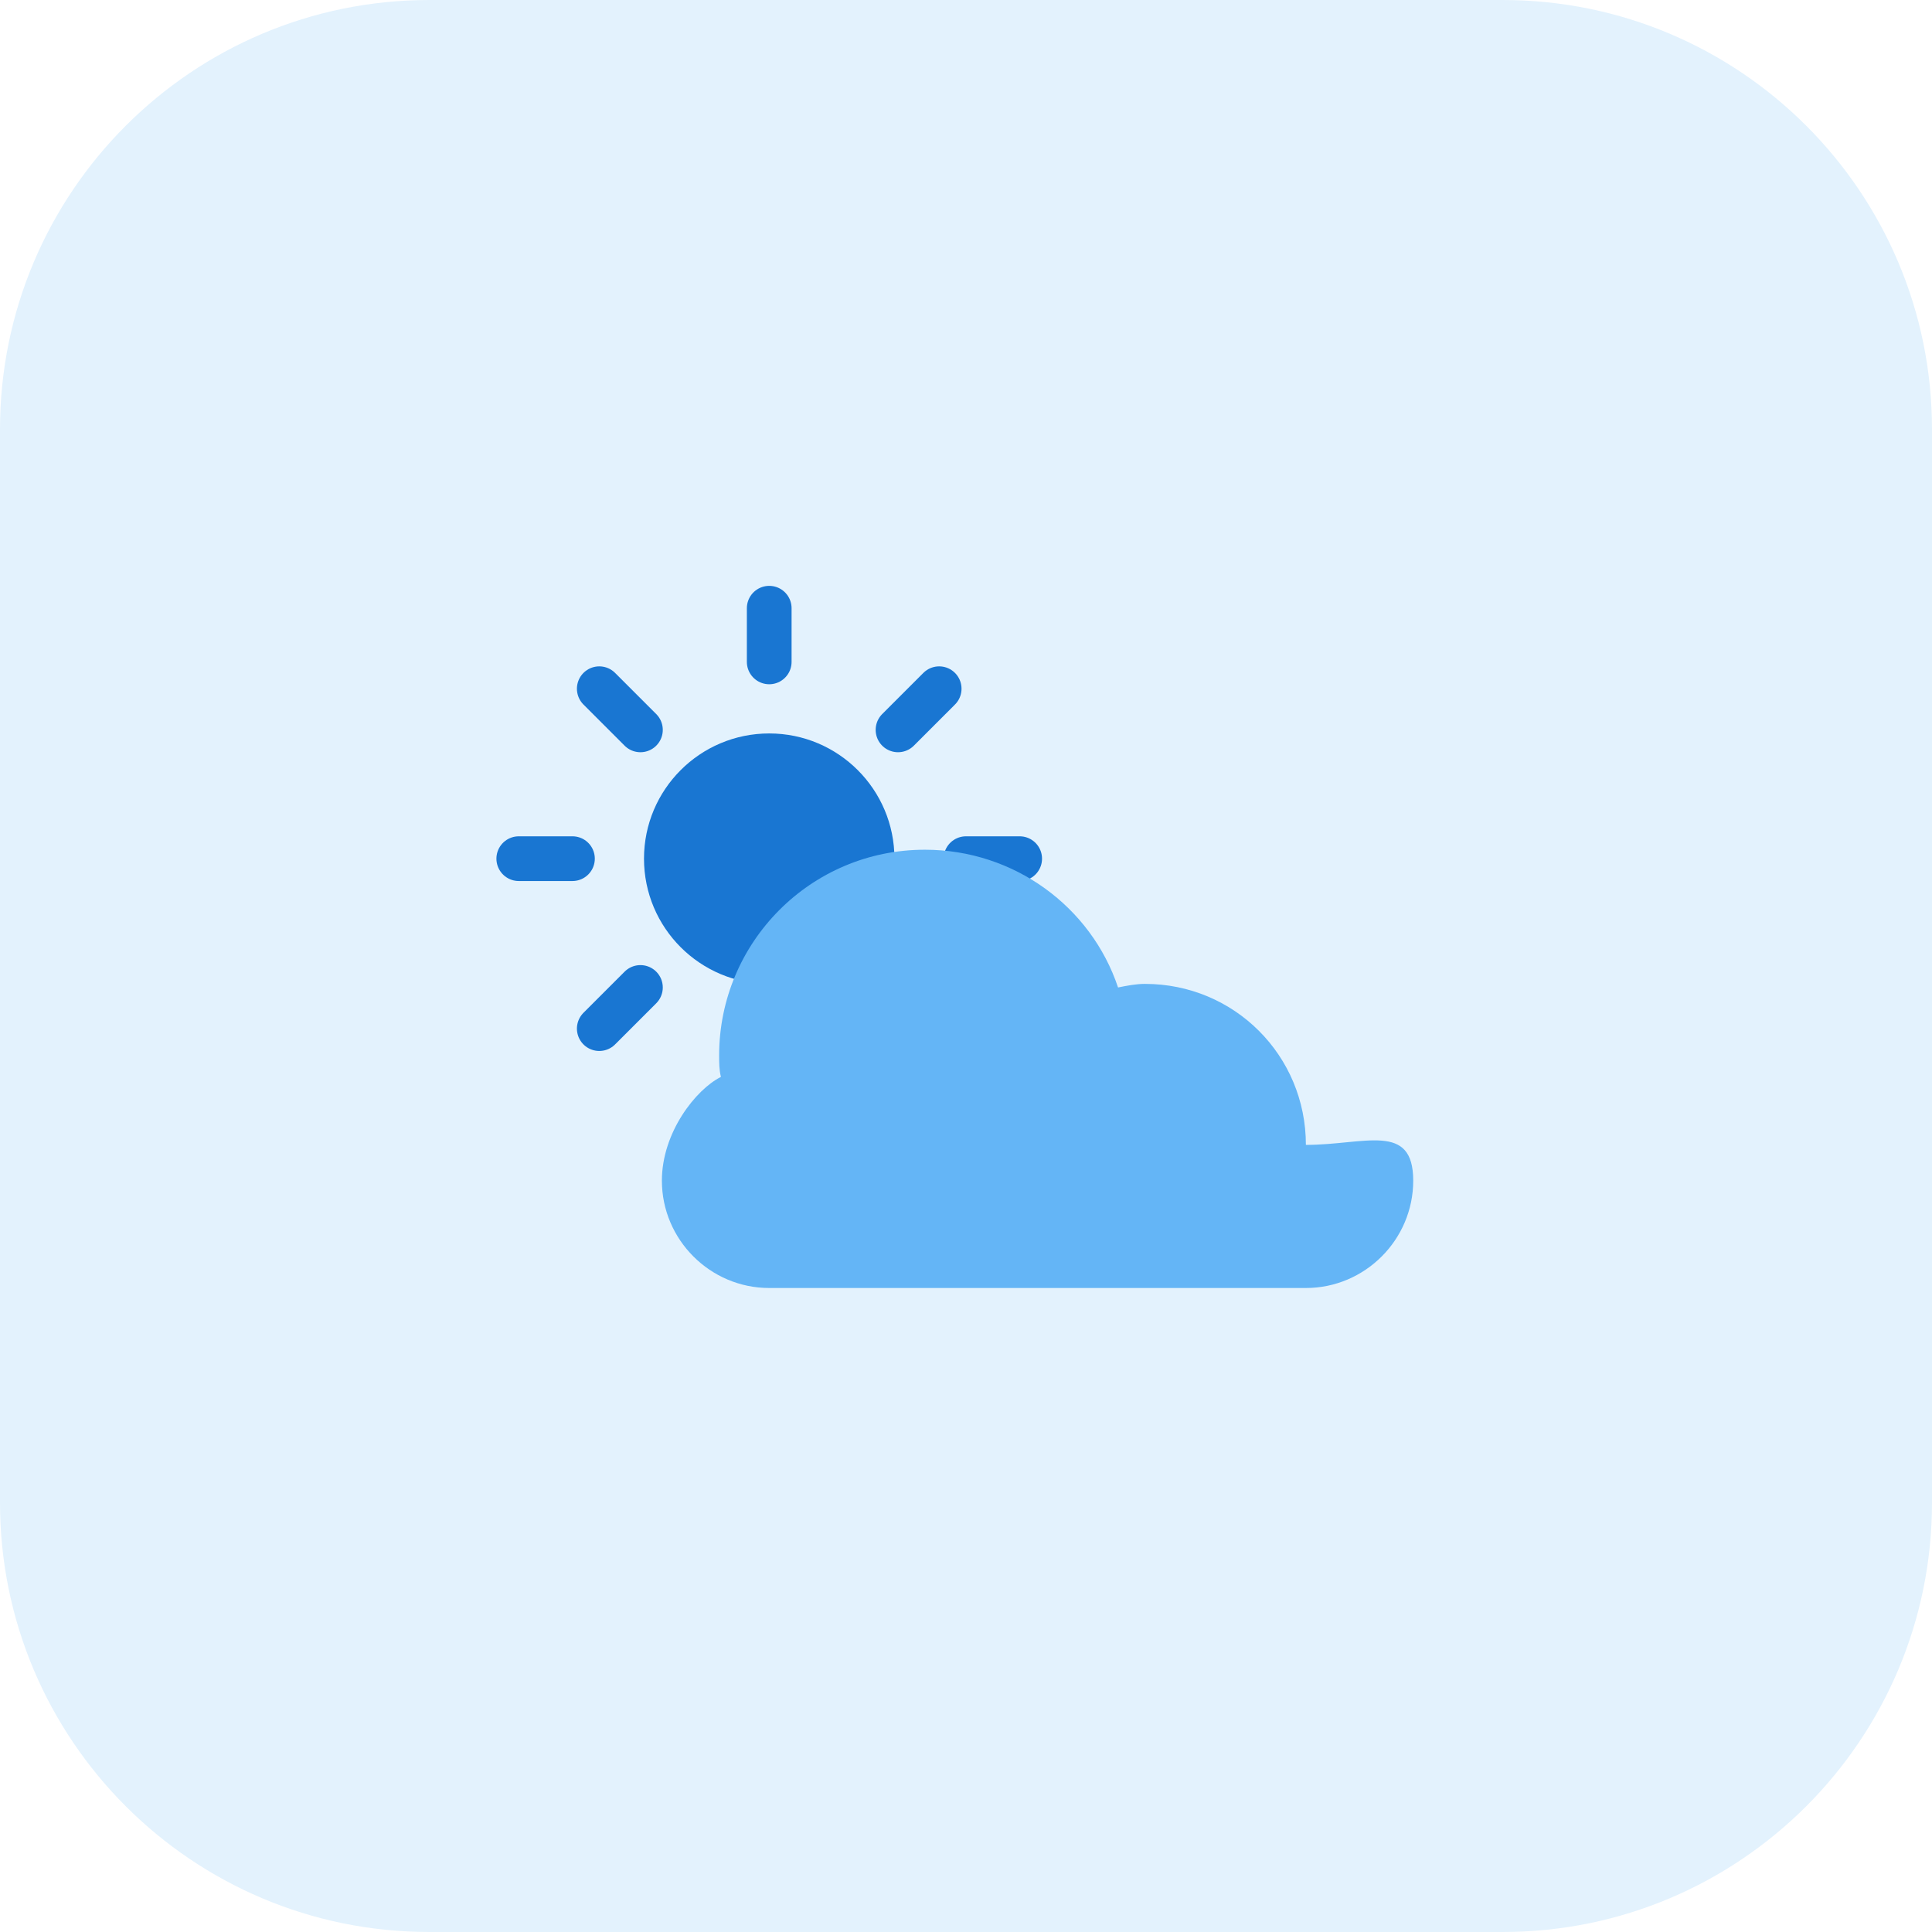
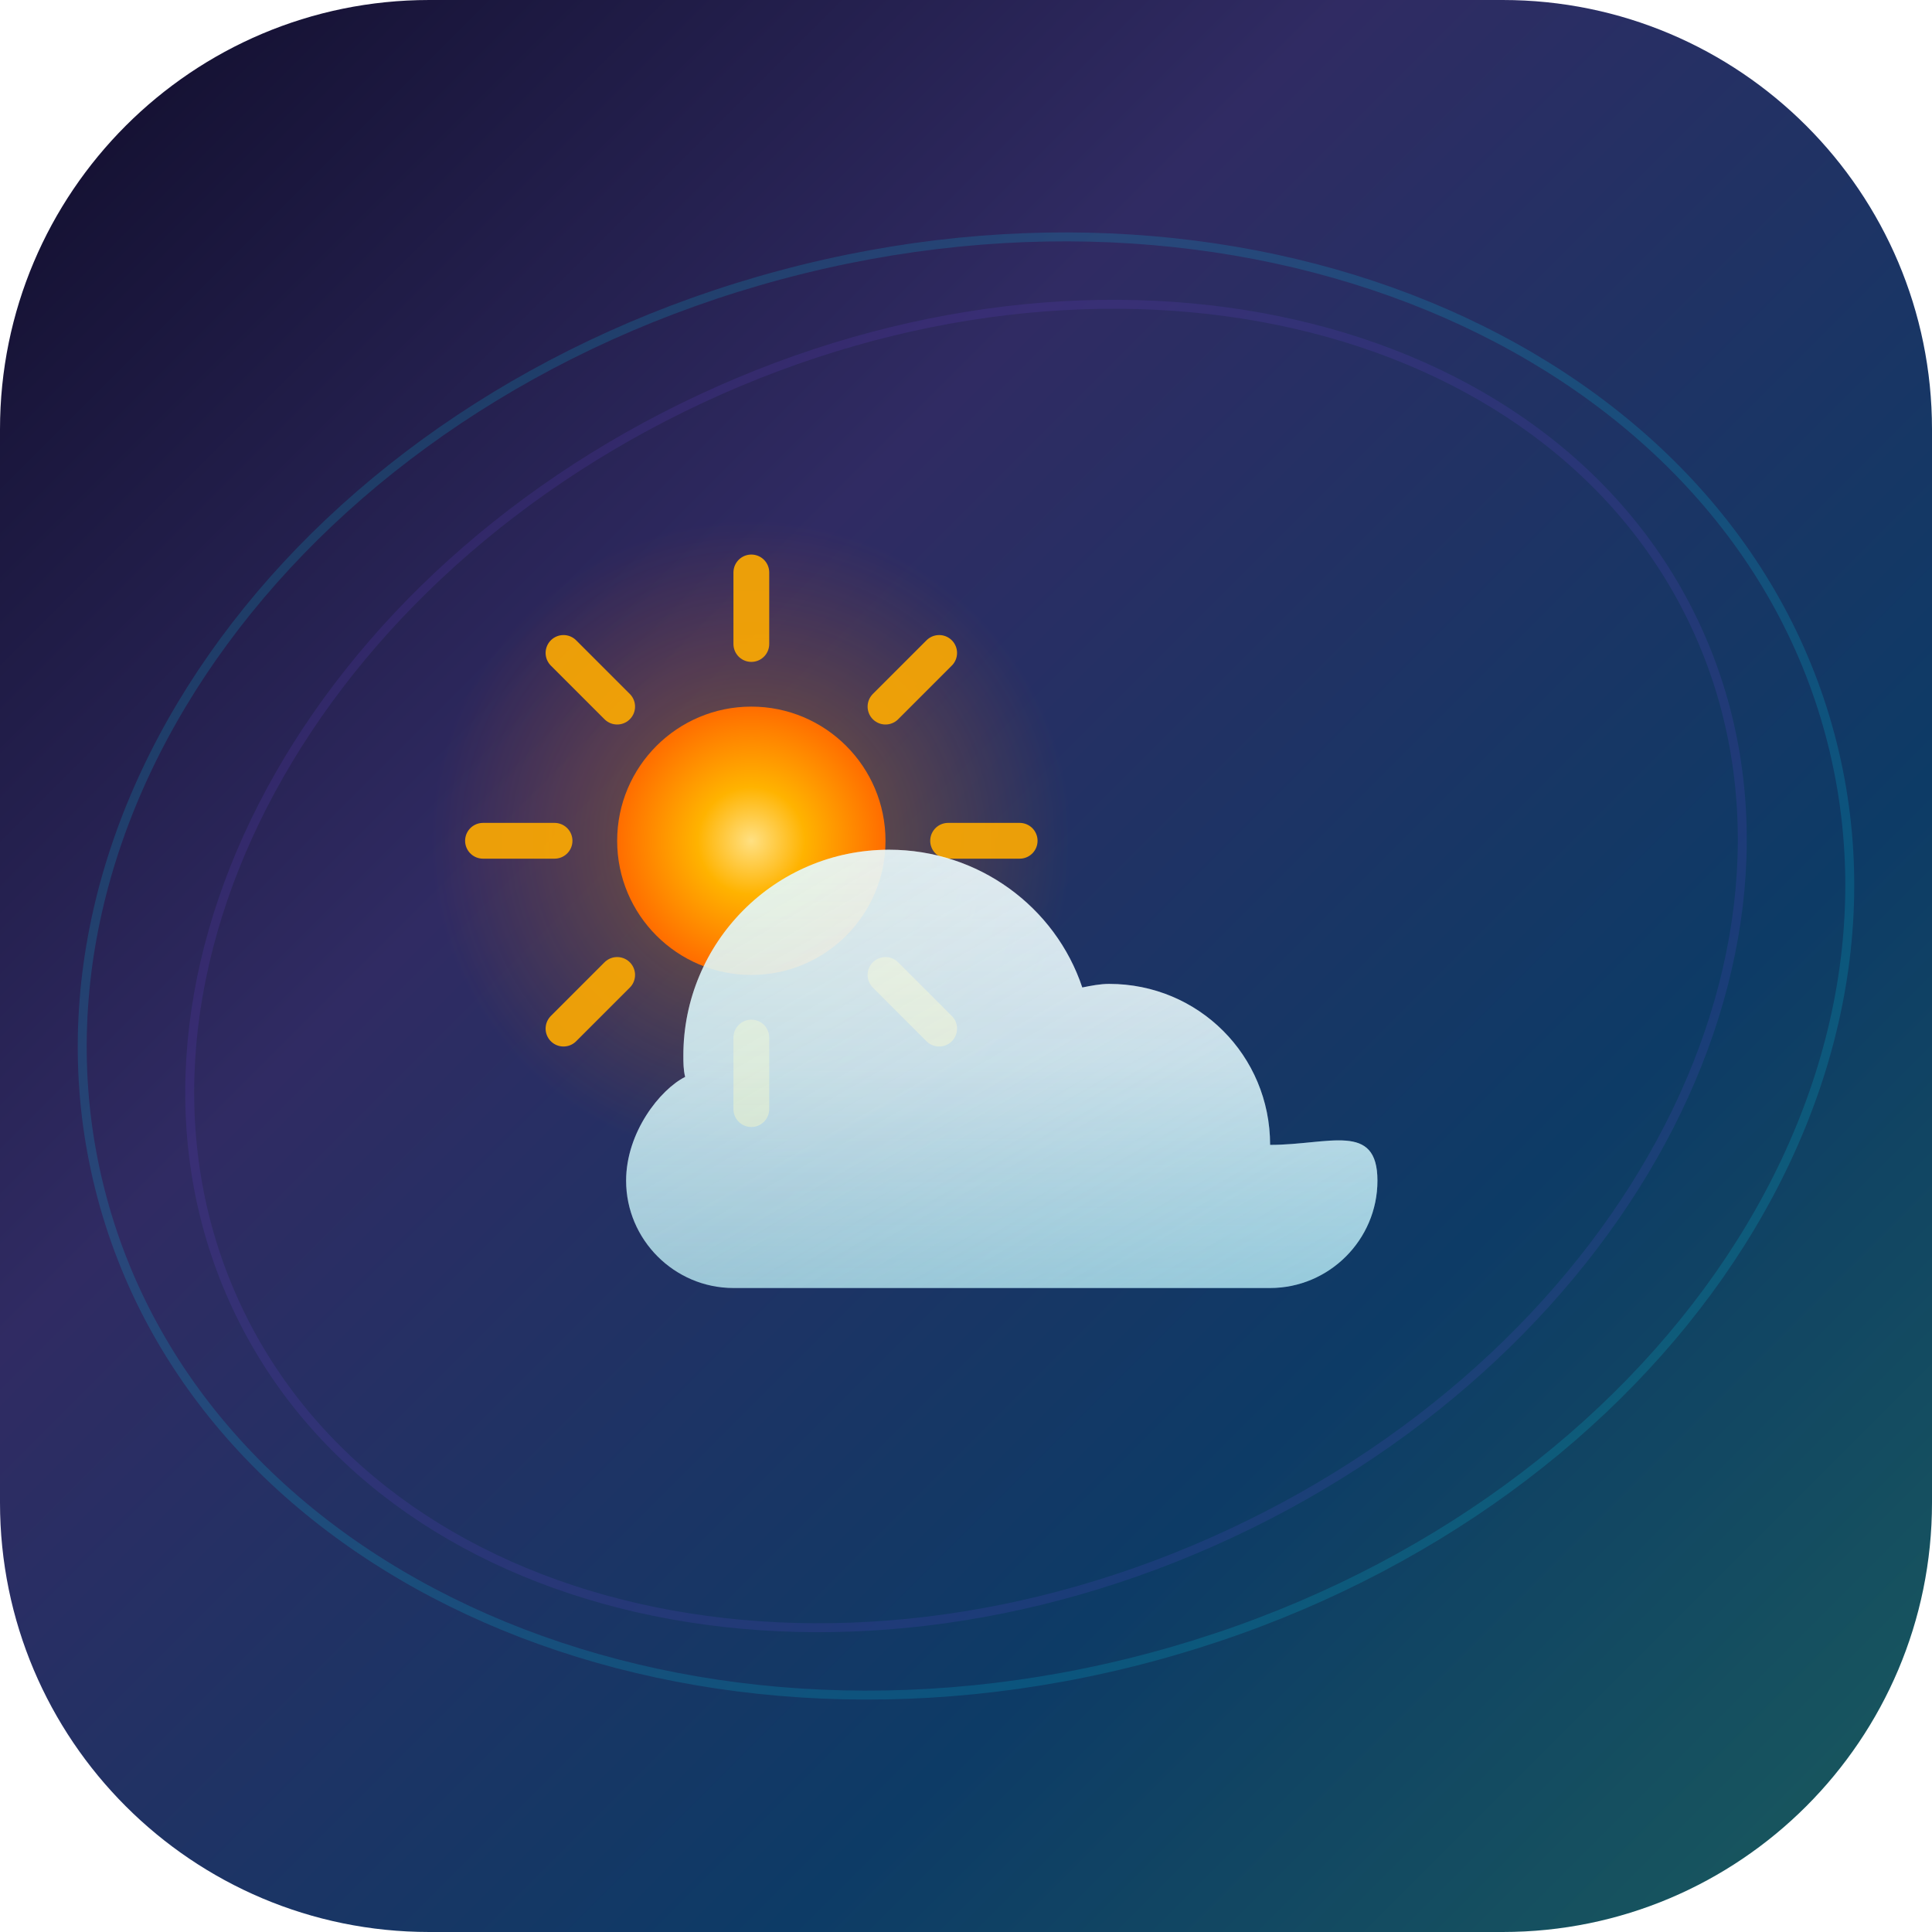
<svg xmlns="http://www.w3.org/2000/svg" viewBox="0 0 108 108" width="108" height="108">
-   <rect width="108" height="108" fill="#E3F2FD" rx="24" />
+   <defs>
+     <linearGradient id="auroraBg" x1="0" y1="0" x2="1" y2="1">
+       <stop offset="0%" stop-color="#0F0C29" />
+       <stop offset="35%" stop-color="#302B63" />
+       <stop offset="70%" stop-color="#0D3B66" />
+       <stop offset="100%" stop-color="#1A5C5C" />
+     </linearGradient>
+     <radialGradient id="sunGrad" cx="0.5" cy="0.5" r="0.5">
+       <stop offset="0%" stop-color="#FFE082" />
+       <stop offset="40%" stop-color="#FFB300" />
+       <stop offset="100%" stop-color="#FF6D00" />
+     </radialGradient>
+     <radialGradient id="sunGlow" cx="0.5" cy="0.5" r="0.5">
+       <stop offset="0%" stop-color="#FFAB00" stop-opacity="0.4" />
+       <stop offset="100%" stop-color="#FF6D00" stop-opacity="0" />
+     </radialGradient>
+     <linearGradient id="cloudGrad" x1="0" y1="0" x2="0" y2="1">
+       <stop offset="0%" stop-color="#FFFFFF" stop-opacity="0.9" />
+       <stop offset="50%" stop-color="#E0F7FA" stop-opacity="0.85" />
+       <stop offset="100%" stop-color="#B2EBF2" stop-opacity="0.75" />
+     </linearGradient>
+     <linearGradient id="cloudShimmer" x1="0" y1="0" x2="1" y2="1">
+       <stop offset="0%" stop-color="#80DEEA" stop-opacity="0.5" />
+       <stop offset="50%" stop-color="#E1F5FE" stop-opacity="0.3" />
+       <stop offset="100%" stop-color="#B3E5FC" stop-opacity="0.6" />
+     </linearGradient>
+   </defs>
+   <rect width="108" height="108" fill="url(#auroraBg)" rx="24" />
+   <ellipse cx="54" cy="54" rx="50" ry="40" fill="none" stroke="#00E5FF" stroke-width="0.5" opacity="0.15" transform="rotate(-15 54 54)" />
+   <ellipse cx="54" cy="54" rx="45" ry="35" fill="none" stroke="#7C4DFF" stroke-width="0.5" opacity="0.12" transform="rotate(-25 54 54)" />
  <g transform="translate(25, 30)">
-     <g transform="translate(3, 3)">
-       <g stroke="#1976D2" stroke-width="2.5" stroke-linecap="round" fill="none">
-         <line x1="15" y1="1" x2="15" y2="4" />
-         <line x1="15" y1="26" x2="15" y2="29" />
-         <line x1="1" y1="15" x2="4" y2="15" />
-         <line x1="26" y1="15" x2="29" y2="15" />
-         <line x1="5.5" y1="5.5" x2="7.8" y2="7.8" />
-         <line x1="22.2" y1="22.2" x2="24.5" y2="24.5" />
-         <line x1="5.5" y1="24.5" x2="7.8" y2="22.2" />
-         <line x1="22.2" y1="7.8" x2="24.5" y2="5.5" />
-       </g>
-       <circle cx="15" cy="15" r="7" fill="#1976D2" />
+     <circle cx="17" cy="17" r="18" fill="url(#sunGlow)" />
+     <g stroke="#FFAB00" stroke-width="2" stroke-linecap="round" fill="none" opacity="0.9">
+       <line x1="17" y1="2" x2="17" y2="6" />
+       <line x1="17" y1="28" x2="17" y2="32" />
+       <line x1="2" y1="17" x2="6" y2="17" />
+       <line x1="28" y1="17" x2="32" y2="17" />
+       <line x1="6.5" y1="6.5" x2="9.5" y2="9.5" />
+       <line x1="24.5" y1="24.5" x2="27.5" y2="27.5" />
+       <line x1="6.5" y1="27.5" x2="9.5" y2="24.5" />
+       <line x1="24.5" y1="9.5" x2="27.5" y2="6.5" />
    </g>
-     <g transform="translate(12, 14)" fill="#64B5F6">
-       <path d="M36,20c0,-5 -4,-9 -9,-9c-0.5,0 -1,0.1 -1.5,0.2c-1.5,-4.5 -5.8,-7.7 -10.8,-7.7c-6.4,0 -11.5,5.2 -11.5,11.5c0,0.4 0,0.8 0.1,1.2C1.9,16.9 0,19.3 0,22c0,3.3 2.7,6 6,6h30c3.3,0 6,-2.7 6,-6S39.3,20 36,20z" />
+     <circle cx="17" cy="17" r="7.5" fill="url(#sunGrad)" />
+     <g transform="translate(10, 12)">
+       <path d="M36,22c0,-5 -4,-9 -9,-9c-0.5,0 -1,0.1 -1.5,0.2c-1.5,-4.5 -5.8,-7.7 -10.8,-7.7c-6.4,0 -11.5,5.2 -11.5,11.5c0,0.4 0,0.8 0.1,1.2C1.9,18.9 0,21.3 0,24c0,3.3 2.7,6 6,6h30c3.3,0 6,-2.7 6,-6S39.3,22 36,22z" fill="url(#cloudGrad)" />
+       <path d="M36,22c0,-5 -4,-9 -9,-9c-0.5,0 -1,0.1 -1.5,0.2c-1.5,-4.5 -5.8,-7.7 -10.8,-7.7c-6.4,0 -11.5,5.2 -11.5,11.5c0,0.4 0,0.8 0.1,1.2C1.9,18.9 0,21.3 0,24c0,3.3 2.7,6 6,6h30c3.3,0 6,-2.7 6,-6S39.3,22 36,22z" fill="url(#cloudShimmer)" opacity="0.5" />
    </g>
  </g>
</svg>
